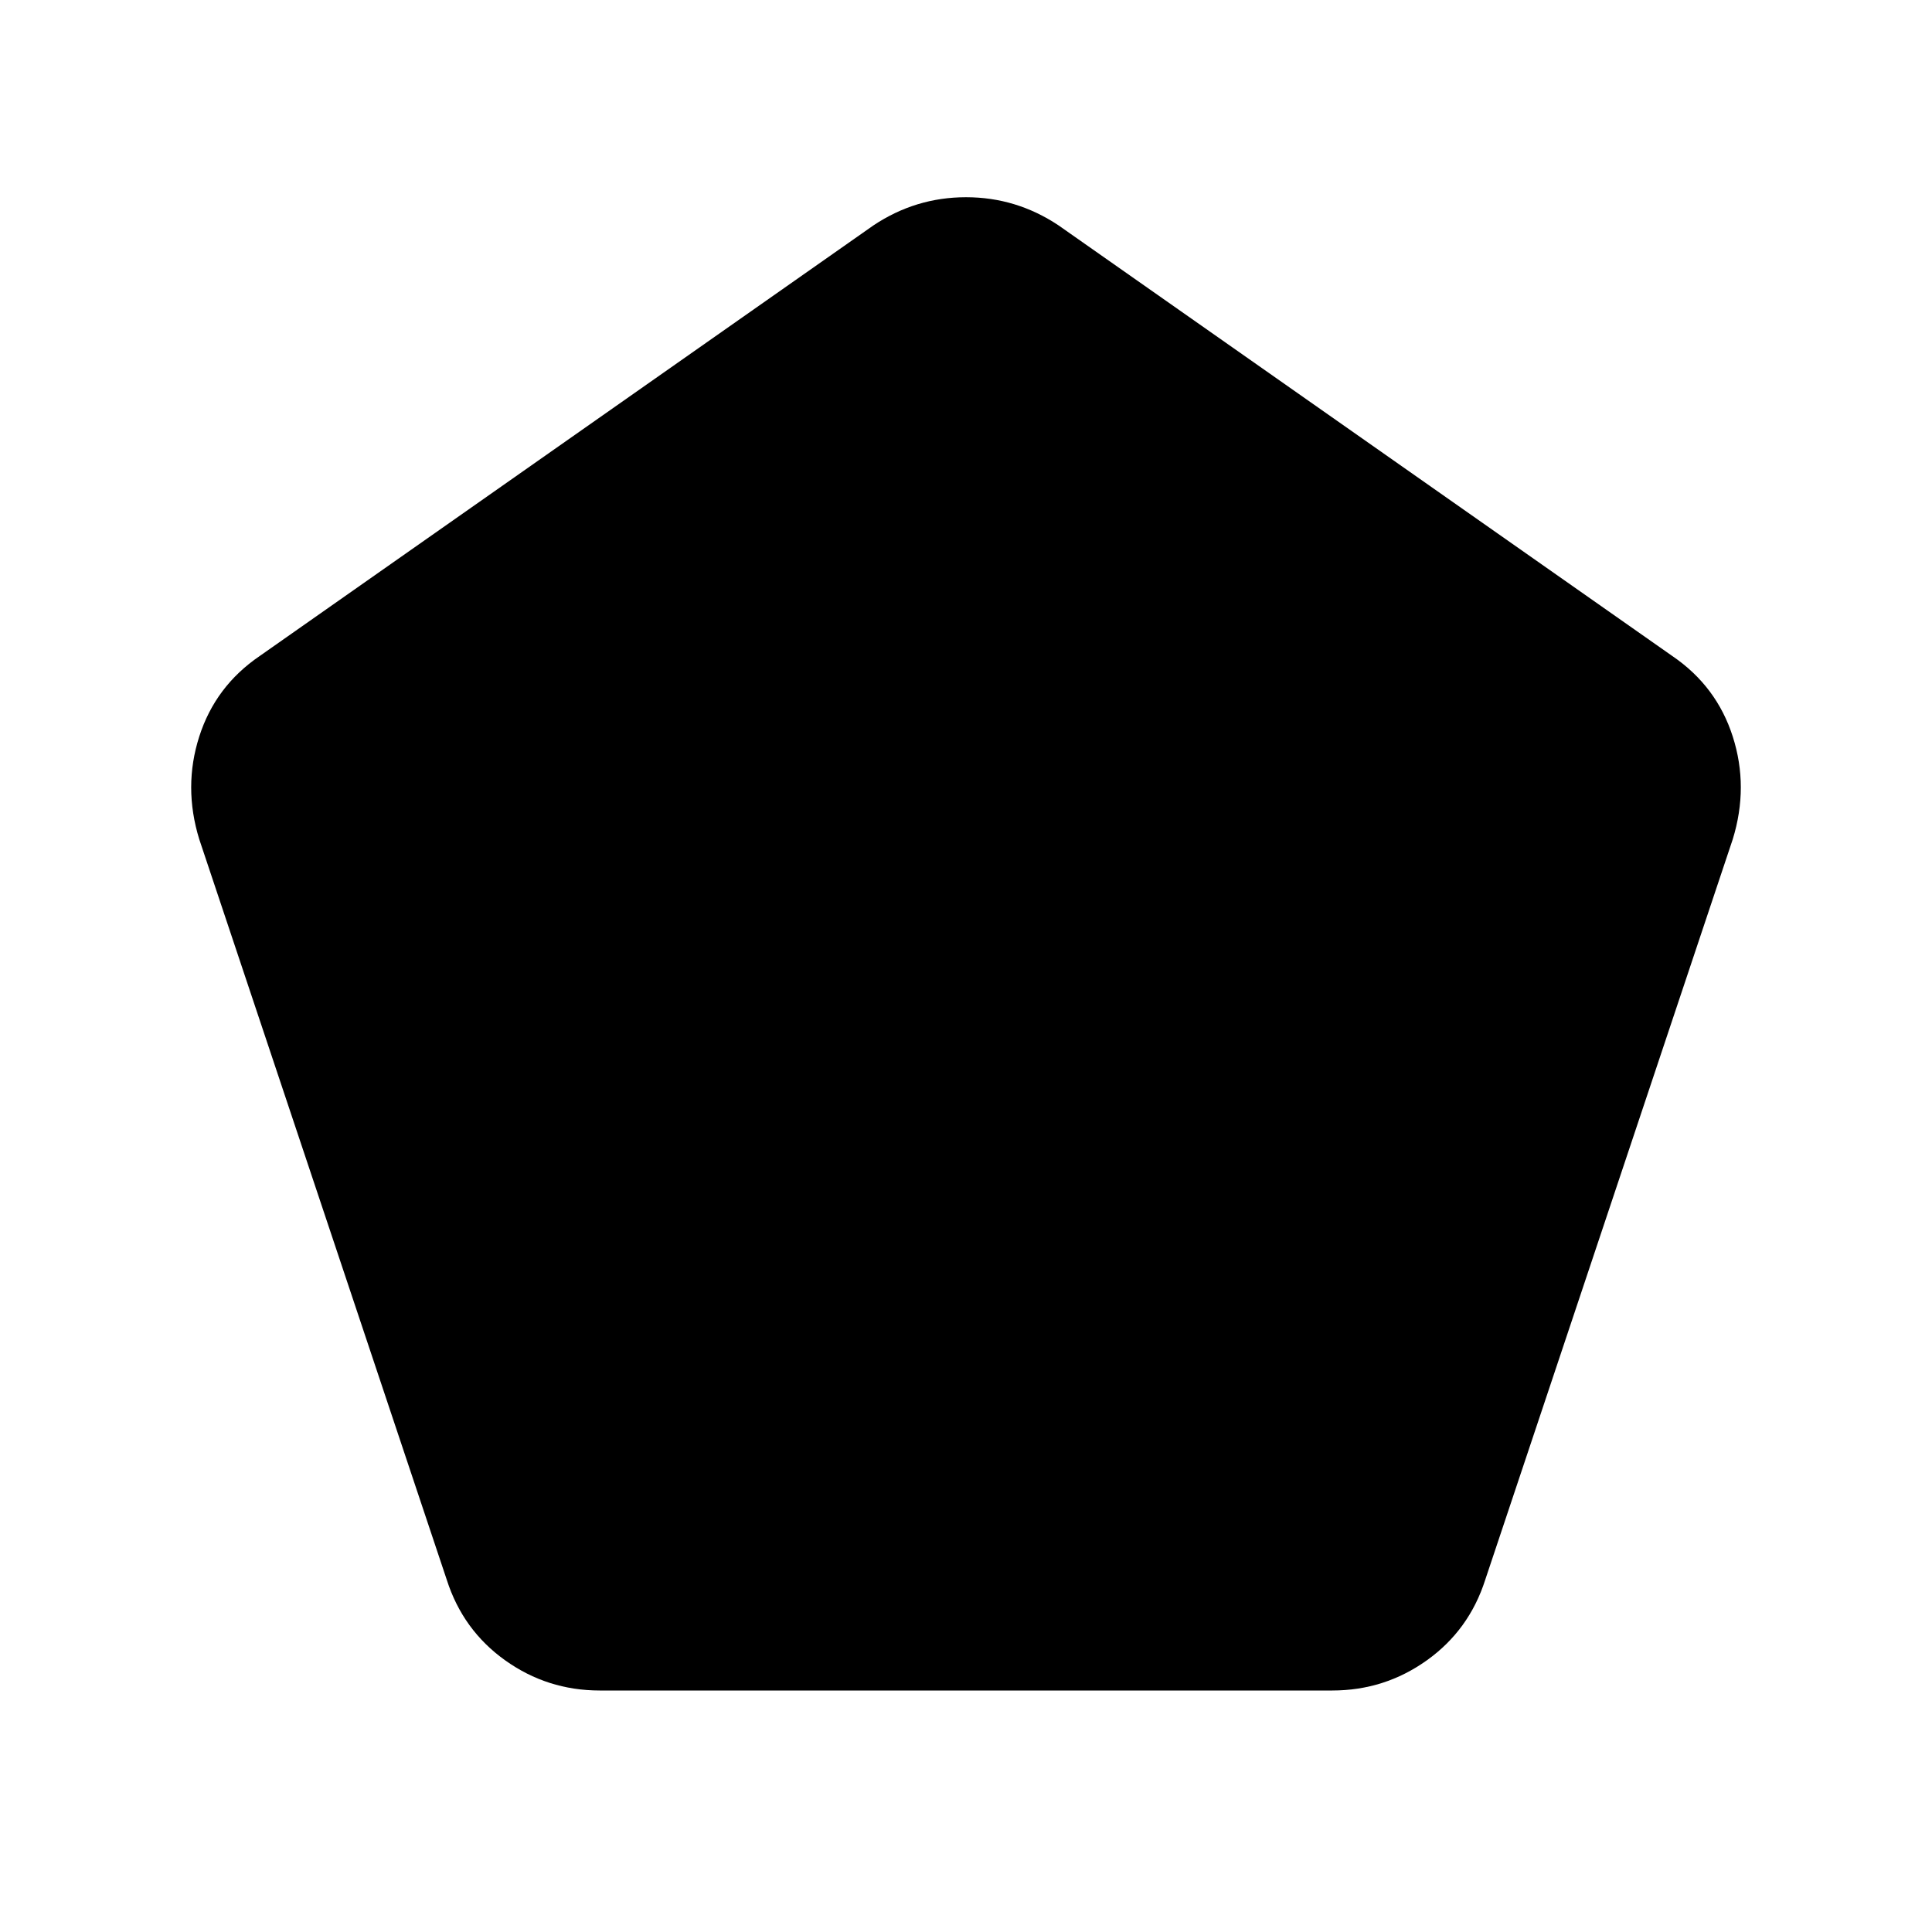
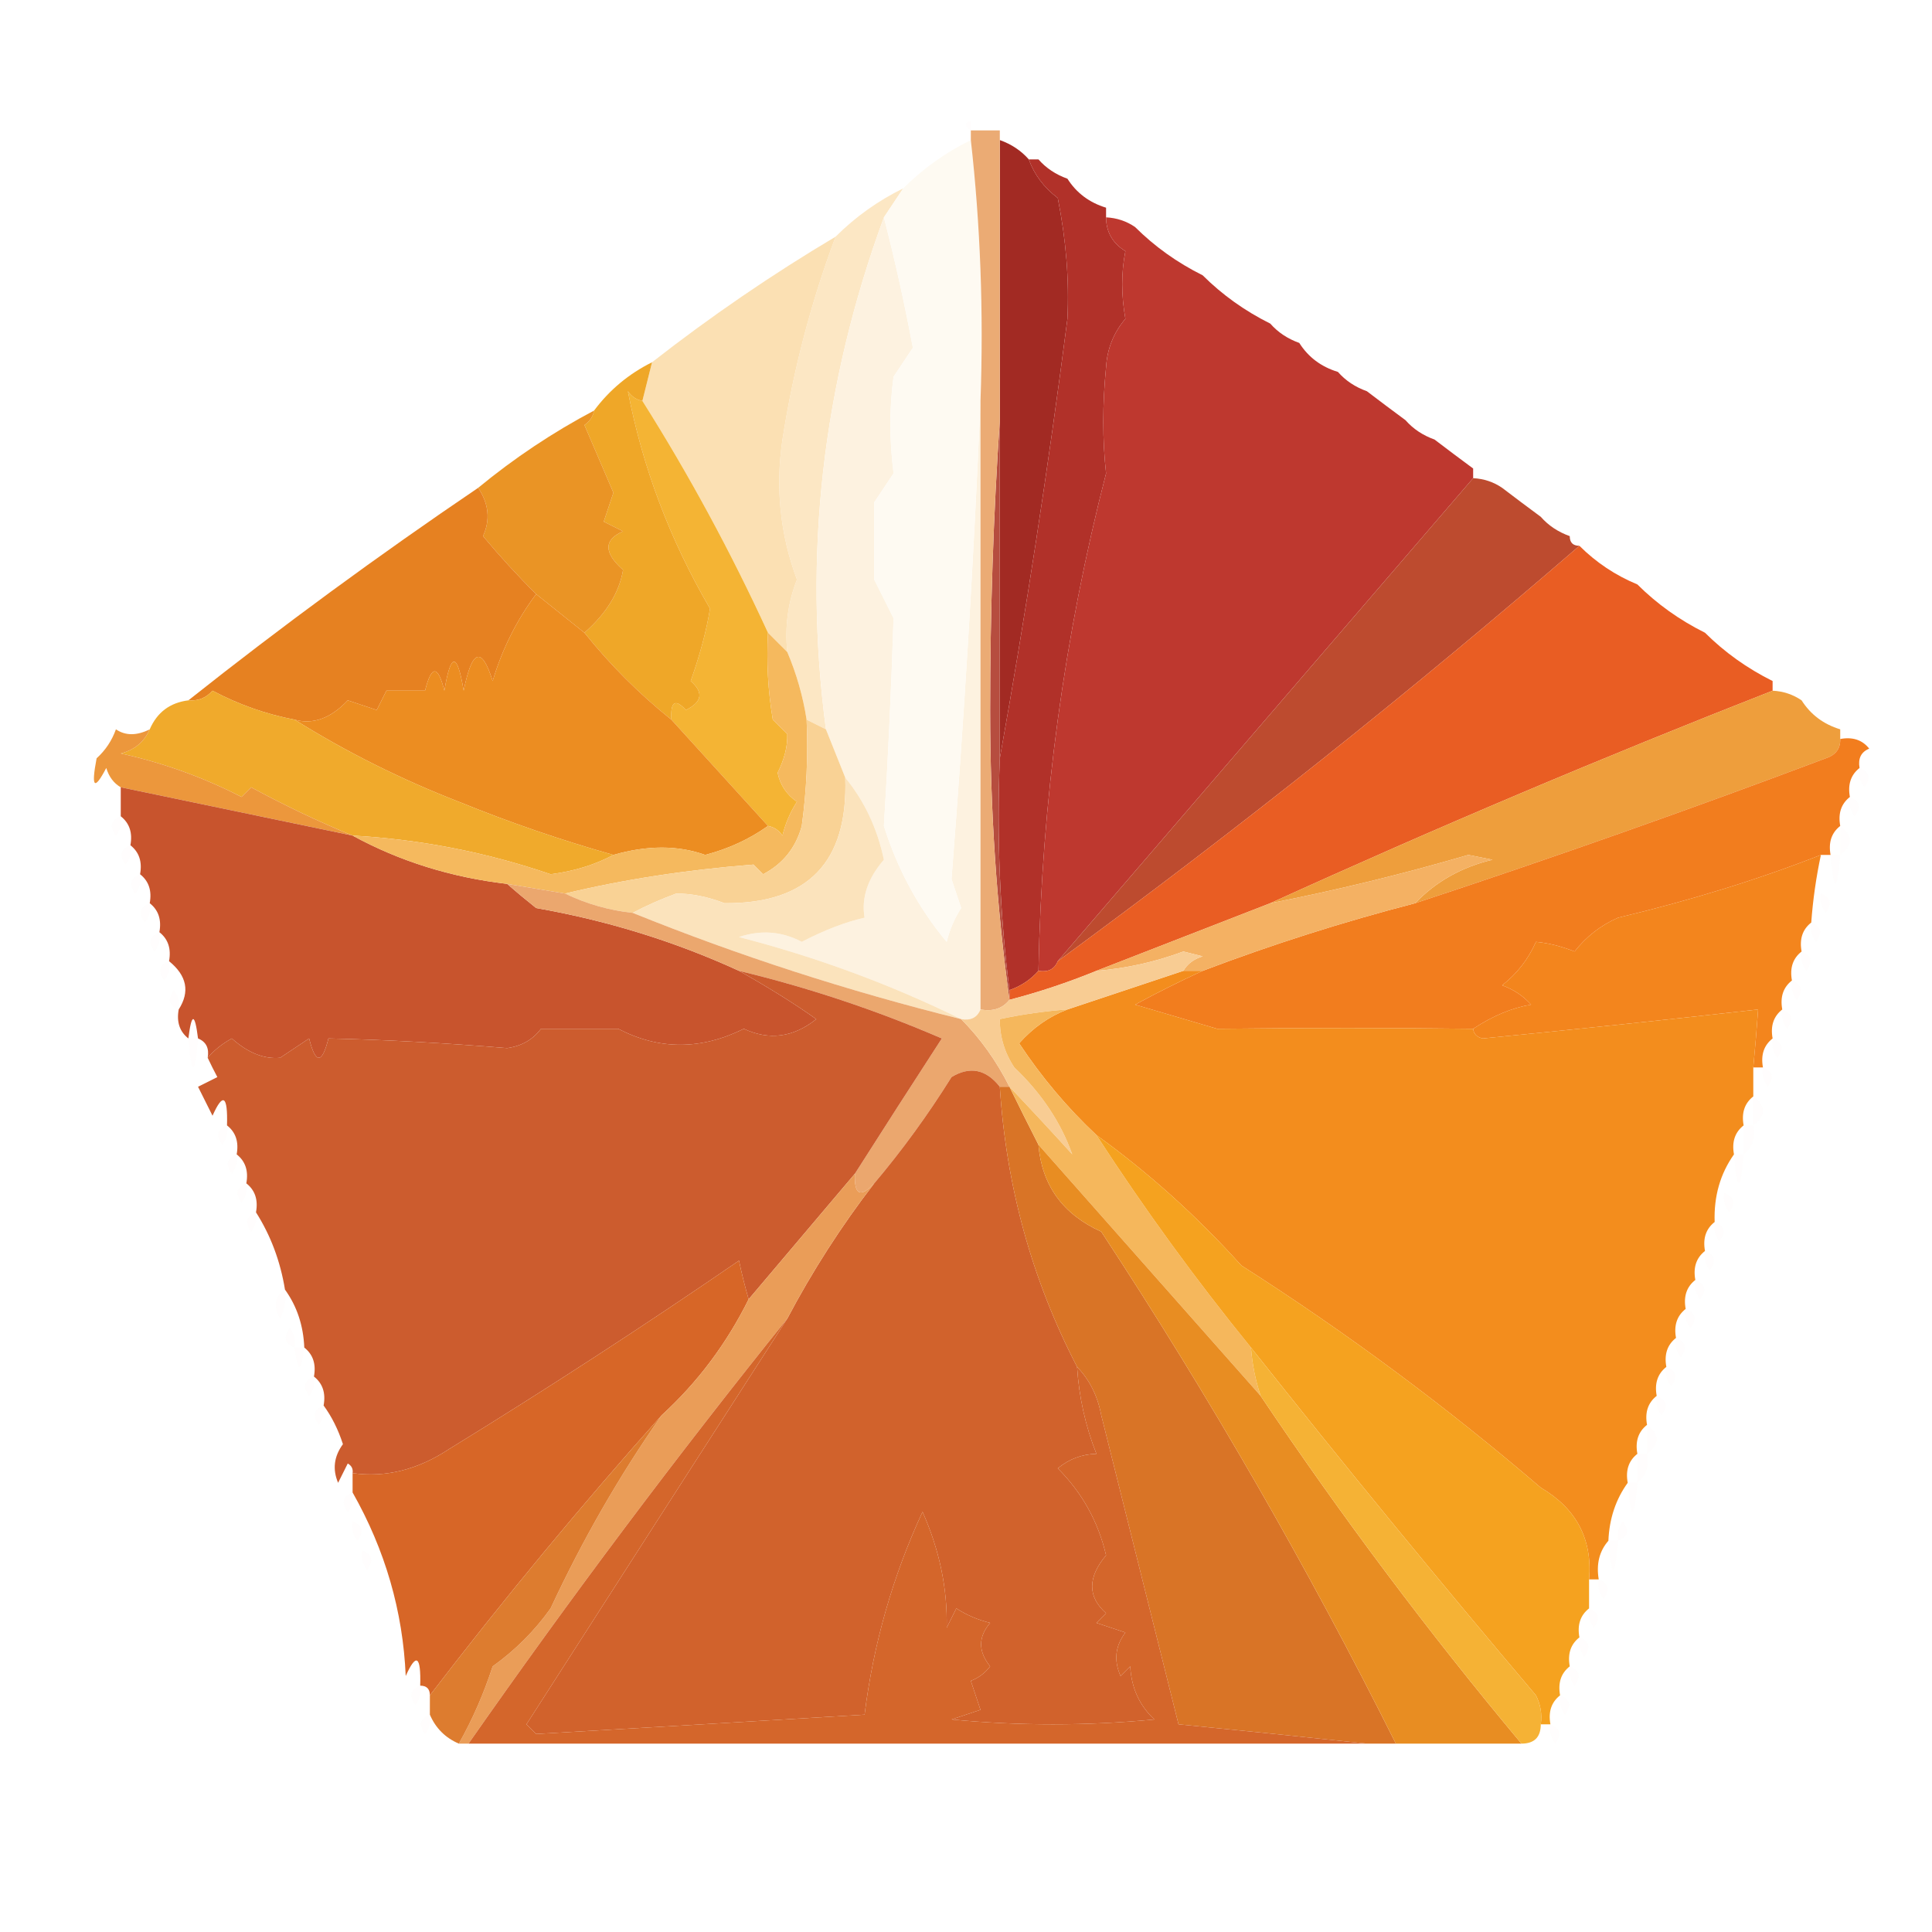
- <svg xmlns="http://www.w3.org/2000/svg" width="24" height="24" viewBox="0 0 24 24">
-   <path fill="currentColor" d="M7.45 21q-.65 0-1.175-.375t-.725-1l-3.075-9.2q-.2-.65 0-1.275t.75-1L10.85 2.8q.525-.35 1.15-.35t1.15.35l7.625 5.35q.55.375.75 1t0 1.275l-3.075 9.2q-.2.625-.725 1T16.55 21z" />
+ <svg xmlns="http://www.w3.org/2000/svg" version="1.1" width="200px" height="200px" style="shape-rendering:geometricPrecision; text-rendering:geometricPrecision; image-rendering:optimizeQuality; fill-rule:evenodd; clip-rule:evenodd">
+   <g>
+     <path style="opacity:0.012" fill="#db7c34" d="M 100.5,11.5 C 101.833,12.167 101.833,12.167 100.5,11.5 Z" />
+   </g>
+   <g>
+     <path style="opacity:0.012" fill="#db7c34" d="M 103.5,12.5 C 102.833,11.167 102.833,11.167 103.5,12.5 Z" />
+   </g>
+   <g>
+     <path style="opacity:0.012" fill="#db7c34" d="M 100.5,12.5 C 100.5,12.833 100.5,13.167 100.5,13.5C 99.83,13.019 99.83,12.685 100.5,12.5 Z" />
+   </g>
+   <g>
+     <path style="opacity:0.012" fill="#db7c34" d="M 103.5,12.5 C 104.833,13.167 104.833,13.167 103.5,12.5 Z" />
+   </g>
+   <g>
+     <path style="opacity:0.012" fill="#db7c34" d="M 105.5,13.5 C 106.833,14.167 106.833,14.167 105.5,13.5 Z" />
+   </g>
+   <g>
+     <path style="opacity:0.012" fill="#db7c34" d="M 107.5,15.5 C 108.833,16.167 108.833,16.167 107.5,15.5 Z" />
+   </g>
+   <g>
+     <path style="opacity:0.012" fill="#db7c34" d="M 110.5,17.5 C 111.833,18.167 111.833,18.167 110.5,17.5 Z" />
+   </g>
+   <g>
+     <path style="opacity:1" fill="#a22a23" d="M 103.5,14.5 C 104.71,14.932 105.71,15.599 106.5,16.5C 107.066,18.078 108.066,19.412 109.5,20.5C 110.36,24.829 110.694,28.995 110.5,33C 108.528,48.326 106.194,63.493 103.5,78.5C 103.5,66.833 103.5,55.167 103.5,43.5C 103.5,33.833 103.5,24.167 103.5,14.5 Z" />
+   </g>
+   <g>
+     <path style="opacity:0.012" fill="#db7c34" d="M 112.5,18.5 C 113.833,19.167 113.833,19.167 112.5,18.5 Z" />
+   </g>
+   <g>
+     <path style="opacity:0.012" fill="#db7c34" d="M 114.5,20.5 C 115.833,21.167 115.833,21.167 114.5,20.5 Z" />
+   </g>
+   <g>
+     <path style="opacity:0.012" fill="#db7c34" d="M 117.5,22.5 C 118.833,23.167 118.833,23.167 117.5,22.5 Z" />
+   </g>
+   <g>
+     <path style="opacity:1" fill="#b13129" d="M 106.5,16.5 C 106.833,16.5 107.167,16.5 107.5,16.5C 108.29,17.401 109.29,18.068 110.5,18.5C 111.436,19.974 112.77,20.974 114.5,21.5C 114.5,21.833 114.5,22.167 114.5,22.5C 114.511,24.017 115.177,25.184 116.5,26C 116.063,28.217 116.063,30.551 116.5,33C 115.282,34.438 114.615,36.105 114.5,38C 114.118,41.906 114.118,45.572 114.5,49C 110.17,65.827 107.836,82.994 107.5,100.5C 106.71,101.401 105.71,102.068 104.5,102.5C 103.508,94.684 103.174,86.684 103.5,78.5C 106.194,63.493 108.528,48.326 110.5,33C 110.694,28.995 110.36,24.829 109.5,20.5C 108.066,19.412 107.066,18.078 106.5,16.5 Z" />
+   </g>
+   <g>
+     <path style="opacity:1" fill="#fce7c4" d="M 93.5,19.5 C 92.833,20.5 92.167,21.5 91.5,22.5C 85.118,39.867 83.118,57.533 85.5,75.5C 84.833,75.167 84.167,74.833 83.5,74.5C 83.122,72.079 82.455,69.746 81.5,67.5C 81.232,64.881 81.565,62.381 82.5,60C 80.758,55.322 80.258,50.488 81,45.5C 82.124,38.297 83.957,31.297 86.5,24.5C 88.55,22.453 90.883,20.786 93.5,19.5 Z" />
+   </g>
+   <g>
+     <path style="opacity:0.012" fill="#db7c34" d="M 124.5,27.5 C 125.833,28.167 125.833,28.167 124.5,27.5 Z" />
+   </g>
+   <g>
+     <path style="opacity:1" fill="#fdf2e0" d="M 91.5,22.5 C 92.632,26.878 93.632,31.378 94.5,36C 93.833,37 93.167,38 92.5,39C 92.062,42.209 92.062,45.542 92.5,49C 91.833,50 91.167,51 90.5,52C 90.5,54.667 90.5,57.333 90.5,60C 91.167,61.333 91.833,62.667 92.5,64C 92.252,71.637 91.919,78.804 91.5,85.5C 92.907,89.987 95.074,93.987 98,97.5C 98.309,96.234 98.809,95.067 99.5,94C 99.167,93 98.833,92 98.5,91C 99.802,74.418 100.802,57.918 101.5,41.5C 101.5,62.5 101.5,83.5 101.5,104.5C 101.158,105.338 100.492,105.672 99.5,105.5C 92.231,101.92 84.564,99.087 76.5,97C 78.769,96.242 80.936,96.409 83,97.5C 85.37,96.274 87.536,95.44 89.5,95C 89.152,92.945 89.819,90.945 91.5,89C 90.82,85.758 89.486,82.925 87.5,80.5C 86.833,78.833 86.167,77.167 85.5,75.5C 83.118,57.533 85.118,39.867 91.5,22.5 Z" />
+   </g>
+   <g>
+     <path style="opacity:1" fill="#be382f" d="M 114.5,22.5 C 115.609,22.557 116.609,22.89 117.5,23.5C 119.531,25.522 121.865,27.189 124.5,28.5C 126.531,30.522 128.865,32.189 131.5,33.5C 132.29,34.401 133.29,35.068 134.5,35.5C 135.436,36.974 136.77,37.974 138.5,38.5C 139.29,39.401 140.29,40.068 141.5,40.5C 142.795,41.488 144.128,42.488 145.5,43.5C 146.29,44.401 147.29,45.068 148.5,45.5C 149.795,46.488 151.128,47.488 152.5,48.5C 152.5,48.833 152.5,49.167 152.5,49.5C 138.167,66.167 123.833,82.833 109.5,99.5C 109.158,100.338 108.492,100.672 107.5,100.5C 107.836,82.994 110.17,65.827 114.5,49C 114.118,45.572 114.118,41.906 114.5,38C 114.615,36.105 115.282,34.438 116.5,33C 116.063,30.551 116.063,28.217 116.5,26C 115.177,25.184 114.511,24.017 114.5,22.5 Z" />
+   </g>
+   <g>
+     <path style="opacity:1" fill="#fbe0b3" d="M 86.5,24.5 C 83.957,31.297 82.124,38.297 81,45.5C 80.258,50.488 80.758,55.322 82.5,60C 81.565,62.381 81.232,64.881 81.5,67.5C 80.833,66.833 80.167,66.167 79.5,65.5C 75.657,57.141 71.324,49.141 66.5,41.5C 66.833,40.167 67.167,38.833 67.5,37.5C 73.577,32.75 79.91,28.417 86.5,24.5 Z" />
+   </g>
+   <g>
+     <path style="opacity:0.012" fill="#db7c34" d="M 131.5,32.5 C 132.833,33.167 132.833,33.167 131.5,32.5 Z" />
+   </g>
+   <g>
+     <path style="opacity:0.012" fill="#db7c34" d="M 134.5,34.5 C 135.833,35.167 135.833,35.167 134.5,34.5 Z" />
+   </g>
+   <g>
+     <path style="opacity:0.012" fill="#db7c34" d="M 136.5,35.5 C 137.833,36.167 137.833,36.167 136.5,35.5 Z" />
+   </g>
+   <g>
+     <path style="opacity:1" fill="#fefaf2" d="M 100.5,14.5 C 101.493,23.318 101.827,32.318 101.5,41.5C 100.802,57.918 99.802,74.418 98.5,91C 98.833,92 99.167,93 99.5,94C 98.809,95.067 98.309,96.234 98,97.5C 95.074,93.987 92.907,89.987 91.5,85.5C 91.919,78.804 92.252,71.637 92.5,64C 91.833,62.667 91.167,61.333 90.5,60C 90.5,57.333 90.5,54.667 90.5,52C 91.167,51 91.833,50 92.5,49C 92.062,45.542 92.062,42.209 92.5,39C 93.167,38 93.833,37 94.5,36C 93.632,31.378 92.632,26.878 91.5,22.5C 92.167,21.5 92.833,20.5 93.5,19.5C 95.55,17.453 97.883,15.786 100.5,14.5 Z" />
+   </g>
+   <g>
+     <path style="opacity:0.012" fill="#db7c34" d="M 138.5,37.5 C 139.833,38.167 139.833,38.167 138.5,37.5 Z" />
+   </g>
+   <g>
+     <path style="opacity:0.012" fill="#db7c34" d="M 141.5,39.5 C 142.833,40.167 142.833,40.167 141.5,39.5 Z" />
+   </g>
+   <g>
+     <path style="opacity:1" fill="#f4b434" d="M 66.5,41.5 C 71.324,49.141 75.657,57.141 79.5,65.5C 79.335,68.518 79.502,71.518 80,74.5C 80.5,75 81,75.5 81.5,76C 81.538,77.245 81.205,78.578 80.5,80C 80.759,81.261 81.426,82.261 82.5,83C 81.809,84.067 81.309,85.234 81,86.5C 80.617,85.944 80.117,85.611 79.5,85.5C 76.195,81.859 72.862,78.192 69.5,74.5C 69.393,72.621 69.893,72.288 71,73.5C 72.688,72.675 72.855,71.675 71.5,70.5C 72.475,67.748 73.142,65.248 73.5,63C 69.356,55.9 66.523,48.4 65,40.5C 65.383,41.056 65.883,41.389 66.5,41.5 Z" />
+   </g>
+   <g>
+     <path style="opacity:0.012" fill="#db7c34" d="M 145.5,42.5 C 146.833,43.167 146.833,43.167 145.5,42.5 Z" />
+   </g>
+   <g>
+     <path style="opacity:1" fill="#efa728" d="M 67.5,37.5 C 67.167,38.833 66.833,40.167 66.5,41.5C 65.883,41.389 65.383,41.056 65,40.5C 66.523,48.4 69.356,55.9 73.5,63C 73.142,65.248 72.475,67.748 71.5,70.5C 72.855,71.675 72.688,72.675 71,73.5C 69.893,72.288 69.393,72.621 69.5,74.5C 66.167,71.833 63.167,68.833 60.5,65.5C 62.767,63.51 64.1,61.343 64.5,59C 62.487,57.209 62.487,55.875 64.5,55C 63.833,54.667 63.167,54.333 62.5,54C 62.833,53 63.167,52 63.5,51C 62.5,48.667 61.5,46.333 60.5,44C 61.056,43.617 61.389,43.117 61.5,42.5C 63.09,40.367 65.091,38.701 67.5,37.5 Z" />
+   </g>
+   <g>
+     <path style="opacity:0.012" fill="#db7c34" d="M 148.5,44.5 C 149.833,45.167 149.833,45.167 148.5,44.5 Z" />
+   </g>
+   <g>
+     <path style="opacity:1" fill="#ea9425" d="M 61.5,42.5 C 61.389,43.117 61.056,43.617 60.5,44C 61.5,46.333 62.5,48.667 63.5,51C 63.167,52 62.833,53 62.5,54C 63.167,54.333 63.833,54.667 64.5,55C 62.487,55.875 62.487,57.209 64.5,59C 64.1,61.343 62.767,63.51 60.5,65.5C 58.833,64.167 57.167,62.833 55.5,61.5C 53.602,59.617 51.769,57.617 50,55.5C 50.771,53.82 50.605,52.153 49.5,50.5C 53.246,47.415 57.246,44.748 61.5,42.5 Z" />
+   </g>
+   <g>
+     <path style="opacity:0.012" fill="#db7c34" d="M 152.5,47.5 C 153.833,48.167 153.833,48.167 152.5,47.5 Z" />
+   </g>
+   <g>
+     <path style="opacity:0.012" fill="#db7c34" d="M 155.5,49.5 C 156.833,50.167 156.833,50.167 155.5,49.5 Z" />
+   </g>
+   <g>
+     <path style="opacity:1" fill="#bd4b2f" d="M 152.5,49.5 C 153.609,49.557 154.609,49.89 155.5,50.5C 156.795,51.488 158.128,52.488 159.5,53.5C 160.29,54.401 161.29,55.068 162.5,55.5C 162.5,56.167 162.833,56.5 163.5,56.5C 146.125,71.533 128.125,85.866 109.5,99.5C 123.833,82.833 138.167,66.167 152.5,49.5 Z" />
+   </g>
+   <g>
+     <path style="opacity:0.012" fill="#db7c34" d="M 159.5,52.5 C 160.833,53.167 160.833,53.167 159.5,52.5 Z" />
+   </g>
+   <g>
+     <path style="opacity:1" fill="#e68121" d="M 49.5,50.5 C 50.605,52.153 50.771,53.82 50,55.5C 51.769,57.617 53.602,59.617 55.5,61.5C 53.486,64.194 51.986,67.194 51,70.5C 49.866,66.86 48.866,67.194 48,71.5C 47.333,67.5 46.667,67.5 46,71.5C 45.333,68.833 44.667,68.833 44,71.5C 42.667,71.5 41.333,71.5 40,71.5C 39.667,72.167 39.333,72.833 39,73.5C 38,73.167 37,72.833 36,72.5C 34.239,74.363 32.405,75.03 30.5,74.5C 27.523,73.929 24.69,72.929 22,71.5C 21.329,72.252 20.496,72.586 19.5,72.5C 29.196,64.812 39.196,57.479 49.5,50.5 Z" />
+   </g>
+   <g>
+     <path style="opacity:0.012" fill="#db7c34" d="M 162.5,54.5 C 163.833,55.167 163.833,55.167 162.5,54.5 Z" />
+   </g>
+   <g>
+     <path style="opacity:1" fill="#e95d23" d="M 163.5,56.5 C 165.228,58.225 167.228,59.559 169.5,60.5C 171.531,62.522 173.865,64.189 176.5,65.5C 178.531,67.522 180.865,69.189 183.5,70.5C 183.5,70.833 183.5,71.167 183.5,71.5C 165.967,78.368 148.634,85.701 131.5,93.5C 125.424,95.855 119.424,98.188 113.5,100.5C 110.574,101.698 107.574,102.698 104.5,103.5C 104.5,103.167 104.5,102.833 104.5,102.5C 105.71,102.068 106.71,101.401 107.5,100.5C 108.492,100.672 109.158,100.338 109.5,99.5C 128.125,85.866 146.125,71.533 163.5,56.5 Z" />
+   </g>
+   <g>
+     <path style="opacity:0.012" fill="#db7c34" d="M 169.5,59.5 C 170.833,60.167 170.833,60.167 169.5,59.5 Z" />
+   </g>
+   <g>
+     <path style="opacity:1" fill="#b64d3f" d="M 103.5,43.5 C 103.5,55.167 103.5,66.833 103.5,78.5C 103.174,86.684 103.508,94.684 104.5,102.5C 104.5,102.833 104.5,103.167 104.5,103.5C 103.168,93.856 102.501,83.856 102.5,73.5C 102.5,63.328 102.834,53.328 103.5,43.5 Z" />
+   </g>
+   <g>
+     <path style="opacity:1" fill="#ebab74" d="M 100.5,14.5 C 100.5,14.167 100.5,13.833 100.5,13.5C 101.5,13.5 102.5,13.5 103.5,13.5C 103.5,13.833 103.5,14.167 103.5,14.5C 103.5,24.167 103.5,33.833 103.5,43.5C 102.834,53.328 102.5,63.328 102.5,73.5C 102.501,83.856 103.168,93.856 104.5,103.5C 103.791,104.404 102.791,104.737 101.5,104.5C 101.5,83.5 101.5,62.5 101.5,41.5C 101.827,32.318 101.493,23.318 100.5,14.5 Z" />
+   </g>
+   <g>
+     <path style="opacity:0.012" fill="#db7c34" d="M 176.5,64.5 C 177.833,65.167 177.833,65.167 176.5,64.5 Z" />
+   </g>
+   <g>
+     <path style="opacity:1" fill="#ec8d21" d="M 55.5,61.5 C 57.167,62.833 58.833,64.167 60.5,65.5C 63.167,68.833 66.167,71.833 69.5,74.5C 72.862,78.192 76.195,81.859 79.5,85.5C 77.582,86.868 75.415,87.868 73,88.5C 70.179,87.49 67.012,87.49 63.5,88.5C 58.09,86.974 52.756,85.141 47.5,83C 41.494,80.663 35.827,77.83 30.5,74.5C 32.405,75.03 34.239,74.363 36,72.5C 37,72.833 38,73.167 39,73.5C 39.333,72.833 39.667,72.167 40,71.5C 41.333,71.5 42.667,71.5 44,71.5C 44.667,68.833 45.333,68.833 46,71.5C 46.667,67.5 47.333,67.5 48,71.5C 48.866,67.194 49.866,66.86 51,70.5C 51.986,67.194 53.486,64.194 55.5,61.5 Z" />
+   </g>
+   <g>
+     <path style="opacity:0.012" fill="#db7c34" d="M 183.5,69.5 C 184.833,70.167 184.833,70.167 183.5,69.5 Z" />
+   </g>
+   <g>
+     <path style="opacity:0.012" fill="#db7c34" d="M 186.5,71.5 C 187.833,72.167 187.833,72.167 186.5,71.5 Z" />
+   </g>
+   <g>
+     <path style="opacity:1" fill="#ee9e3c" d="M 183.5,71.5 C 184.609,71.557 185.609,71.89 186.5,72.5C 187.436,73.974 188.77,74.974 190.5,75.5C 190.5,75.833 190.5,76.167 190.5,76.5C 190.53,77.497 190.03,78.164 189,78.5C 174.923,83.803 160.757,88.803 146.5,93.5C 148.649,91.254 151.316,89.754 154.5,89C 153.667,88.833 152.833,88.667 152,88.5C 145.218,90.485 138.385,92.152 131.5,93.5C 148.634,85.701 165.967,78.368 183.5,71.5 Z" />
+   </g>
+   <g>
+     <path style="opacity:0.012" fill="#db7c34" d="M 188.5,72.5 C 189.833,73.167 189.833,73.167 188.5,72.5 Z" />
+   </g>
+   <g>
+     <path style="opacity:0.012" fill="#db7c34" d="M 190.5,74.5 C 191.833,75.167 191.833,75.167 190.5,74.5 Z" />
+   </g>
+   <g>
+     <path style="opacity:0.012" fill="#db7c34" d="M 193.5,77.5 C 194.833,78.167 194.833,78.167 193.5,77.5 Z" />
+   </g>
+   <g>
+     <path style="opacity:1" fill="#f0aa2c" d="M 30.5,74.5 C 35.827,77.83 41.494,80.663 47.5,83C 52.756,85.141 58.09,86.974 63.5,88.5C 61.566,89.532 59.4,90.198 57,90.5C 50.344,88.225 43.511,86.892 36.5,86.5C 32.999,85.063 29.499,83.397 26,81.5C 25.667,81.833 25.333,82.167 25,82.5C 21.049,80.468 16.882,78.968 12.5,78C 13.942,77.623 14.942,76.79 15.5,75.5C 16.262,73.738 17.596,72.738 19.5,72.5C 20.496,72.586 21.329,72.252 22,71.5C 24.69,72.929 27.523,73.929 30.5,74.5 Z" />
+   </g>
+   <g>
+     <path style="opacity:1" fill="#f27d1e" d="M 190.5,76.5 C 191.791,76.263 192.791,76.596 193.5,77.5C 192.662,77.842 192.328,78.508 192.5,79.5C 191.596,80.209 191.263,81.209 191.5,82.5C 190.596,83.209 190.263,84.209 190.5,85.5C 189.596,86.209 189.263,87.209 189.5,88.5C 189.167,88.5 188.833,88.5 188.5,88.5C 182.041,91.033 175.041,93.2 167.5,95C 165.714,95.784 164.214,96.951 163,98.5C 161.602,97.949 160.268,97.616 159,97.5C 158.215,99.286 157.049,100.786 155.5,102C 156.672,102.419 157.672,103.085 158.5,104C 156.551,104.318 154.551,105.151 152.5,106.5C 144.001,106.396 135.167,106.396 126,106.5C 123.198,105.67 120.365,104.837 117.5,104C 119.858,102.724 122.192,101.558 124.5,100.5C 131.695,97.768 139.029,95.435 146.5,93.5C 160.757,88.803 174.923,83.803 189,78.5C 190.03,78.164 190.53,77.497 190.5,76.5 Z" />
+   </g>
+   <g>
+     <path style="opacity:0.012" fill="#db7c34" d="M 192.5,79.5 C 193.525,79.897 193.692,80.563 193,81.5C 192.536,80.906 192.369,80.239 192.5,79.5 Z" />
+   </g>
+   <g>
+     <path style="opacity:1" fill="#ec973c" d="M 15.5,75.5 C 14.942,76.79 13.942,77.623 12.5,78C 16.882,78.968 21.049,80.468 25,82.5C 25.333,82.167 25.667,81.833 26,81.5C 29.499,83.397 32.999,85.063 36.5,86.5C 28.508,84.837 20.508,83.171 12.5,81.5C 11.778,81.082 11.278,80.416 11,79.5C 9.753,81.881 9.42,81.547 10,78.5C 10.915,77.672 11.581,76.672 12,75.5C 12.986,76.171 14.153,76.171 15.5,75.5 Z" />
+   </g>
+   <g>
+     <path style="opacity:0.012" fill="#db7c34" d="M 191.5,82.5 C 192.525,82.897 192.692,83.563 192,84.5C 191.536,83.906 191.369,83.239 191.5,82.5 Z" />
+   </g>
+   <g>
+     <path style="opacity:0.012" fill="#db7c34" d="M 12.5,84.5 C 12.631,85.239 12.464,85.906 12,86.5C 11.308,85.563 11.475,84.897 12.5,84.5 Z" />
+   </g>
+   <g>
+     <path style="opacity:0.012" fill="#db7c34" d="M 190.5,85.5 C 191.833,86.5 191.833,87.5 190.5,88.5C 190.5,87.5 190.5,86.5 190.5,85.5 Z" />
+   </g>
+   <g>
+     <path style="opacity:0.012" fill="#db7c34" d="M 13.5,87.5 C 13.631,88.239 13.464,88.906 13,89.5C 12.308,88.563 12.475,87.897 13.5,87.5 Z" />
+   </g>
+   <g>
+     <path style="opacity:1" fill="#c8542d" d="M 12.5,81.5 C 20.508,83.171 28.508,84.837 36.5,86.5C 41.366,89.156 46.699,90.823 52.5,91.5C 53.429,92.315 54.429,93.148 55.5,94C 62.875,95.294 69.875,97.46 76.5,100.5C 79.584,102.236 82.251,103.902 84.5,105.5C 82.129,107.392 79.629,107.725 77,106.5C 72.559,108.703 68.226,108.703 64,106.5C 61.333,106.5 58.667,106.5 56,106.5C 55.161,107.624 53.995,108.291 52.5,108.5C 45.952,107.961 39.785,107.627 34,107.5C 33.333,110.167 32.667,110.167 32,107.5C 31,108.167 30,108.833 29,109.5C 27.33,109.656 25.663,108.99 24,107.5C 22.989,108.056 22.156,108.722 21.5,109.5C 21.672,108.508 21.338,107.842 20.5,107.5C 20.167,104.833 19.833,104.833 19.5,107.5C 18.596,106.791 18.263,105.791 18.5,104.5C 19.678,102.662 19.345,100.995 17.5,99.5C 17.737,98.209 17.404,97.209 16.5,96.5C 16.737,95.209 16.404,94.209 15.5,93.5C 15.737,92.209 15.404,91.209 14.5,90.5C 14.737,89.209 14.404,88.209 13.5,87.5C 13.737,86.209 13.404,85.209 12.5,84.5C 12.5,83.5 12.5,82.5 12.5,81.5 Z" />
+   </g>
+   <g>
+     <path style="opacity:1" fill="#f5b95e" d="M 79.5,65.5 C 80.167,66.167 80.833,66.833 81.5,67.5C 82.455,69.746 83.122,72.079 83.5,74.5C 83.665,78.182 83.499,81.848 83,85.5C 82.389,87.75 81.056,89.417 79,90.5C 78.667,90.167 78.333,89.833 78,89.5C 71.037,90.049 64.537,91.049 58.5,92.5C 56.5,92.167 54.5,91.833 52.5,91.5C 46.699,90.823 41.366,89.156 36.5,86.5C 43.511,86.892 50.344,88.225 57,90.5C 59.4,90.198 61.566,89.532 63.5,88.5C 67.012,87.49 70.179,87.49 73,88.5C 75.415,87.868 77.582,86.868 79.5,85.5C 80.117,85.611 80.617,85.944 81,86.5C 81.309,85.234 81.809,84.067 82.5,83C 81.426,82.261 80.759,81.261 80.5,80C 81.205,78.578 81.538,77.245 81.5,76C 81,75.5 80.5,75 80,74.5C 79.502,71.518 79.335,68.518 79.5,65.5 Z" />
+   </g>
+   <g>
+     <path style="opacity:1" fill="#f9d295" d="M 83.5,74.5 C 84.167,74.833 84.833,75.167 85.5,75.5C 86.167,77.167 86.833,78.833 87.5,80.5C 87.815,89.231 83.648,93.564 75,93.5C 73.249,92.826 71.583,92.493 70,92.5C 68.377,93.099 66.877,93.766 65.5,94.5C 63.035,94.233 60.701,93.566 58.5,92.5C 64.537,91.049 71.037,90.049 78,89.5C 78.333,89.833 78.667,90.167 79,90.5C 81.056,89.417 82.389,87.75 83,85.5C 83.499,81.848 83.665,78.182 83.5,74.5 Z" />
+   </g>
+   <g>
+     <path style="opacity:0.012" fill="#db7c34" d="M 189.5,88.5 C 189.833,88.5 190.167,88.5 190.5,88.5C 190.167,92.5 189.833,92.5 189.5,88.5 Z" />
+   </g>
+   <g>
+     <path style="opacity:0.012" fill="#db7c34" d="M 14.5,90.5 C 14.631,91.239 14.464,91.906 14,92.5C 13.308,91.563 13.475,90.897 14.5,90.5 Z" />
+   </g>
+   <g>
+     <path style="opacity:1" fill="#fbe3bc" d="M 87.5,80.5 C 89.486,82.925 90.82,85.758 91.5,89C 89.819,90.945 89.152,92.945 89.5,95C 87.536,95.44 85.37,96.274 83,97.5C 80.936,96.409 78.769,96.242 76.5,97C 84.564,99.087 92.231,101.92 99.5,105.5C 87.803,102.6 76.47,98.933 65.5,94.5C 66.877,93.766 68.377,93.099 70,92.5C 71.583,92.493 73.249,92.826 75,93.5C 83.648,93.564 87.815,89.231 87.5,80.5 Z" />
+   </g>
+   <g>
+     <path style="opacity:1" fill="#f3851d" d="M 188.5,88.5 C 188.007,90.806 187.674,93.139 187.5,95.5C 186.596,96.209 186.263,97.209 186.5,98.5C 185.596,99.209 185.263,100.209 185.5,101.5C 184.596,102.209 184.263,103.209 184.5,104.5C 183.596,105.209 183.263,106.209 183.5,107.5C 182.596,108.209 182.263,109.209 182.5,110.5C 182.167,110.5 181.833,110.5 181.5,110.5C 181.698,108.425 181.865,106.425 182,104.5C 172.536,105.57 163.036,106.57 153.5,107.5C 152.893,107.376 152.56,107.043 152.5,106.5C 154.551,105.151 156.551,104.318 158.5,104C 157.672,103.085 156.672,102.419 155.5,102C 157.049,100.786 158.215,99.286 159,97.5C 160.268,97.616 161.602,97.949 163,98.5C 164.214,96.951 165.714,95.784 167.5,95C 175.041,93.2 182.041,91.033 188.5,88.5 Z" />
+   </g>
+   <g>
+     <path style="opacity:1" fill="#f4b163" d="M 146.5,93.5 C 139.029,95.435 131.695,97.768 124.5,100.5C 123.833,100.5 123.167,100.5 122.5,100.5C 122.918,99.778 123.584,99.278 124.5,99C 123.833,98.833 123.167,98.667 122.5,98.5C 119.58,99.586 116.58,100.252 113.5,100.5C 119.424,98.188 125.424,95.855 131.5,93.5C 138.385,92.152 145.218,90.485 152,88.5C 152.833,88.667 153.667,88.833 154.5,89C 151.316,89.754 148.649,91.254 146.5,93.5 Z" />
+   </g>
+   <g>
+     <path style="opacity:0.012" fill="#db7c34" d="M 188.5,92.5 C 189.525,92.897 189.692,93.563 189,94.5C 188.536,93.906 188.369,93.239 188.5,92.5 Z" />
+   </g>
+   <g>
+     <path style="opacity:0.012" fill="#db7c34" d="M 15.5,93.5 C 15.631,94.239 15.464,94.906 15,95.5C 14.308,94.563 14.475,93.897 15.5,93.5 Z" />
+   </g>
+   <g>
+     <path style="opacity:0.012" fill="#db7c34" d="M 187.5,95.5 C 188.525,95.897 188.692,96.563 188,97.5C 187.536,96.906 187.369,96.239 187.5,95.5 Z" />
+   </g>
+   <g>
+     <path style="opacity:0.012" fill="#db7c34" d="M 16.5,96.5 C 16.631,97.239 16.464,97.906 16,98.5C 15.308,97.563 15.475,96.897 16.5,96.5 Z" />
+   </g>
+   <g>
+     <path style="opacity:1" fill="#eba76e" d="M 52.5,91.5 C 54.5,91.833 56.5,92.167 58.5,92.5C 60.701,93.566 63.035,94.233 65.5,94.5C 76.47,98.933 87.803,102.6 99.5,105.5C 101.497,107.513 103.164,109.846 104.5,112.5C 104.167,112.5 103.833,112.5 103.5,112.5C 102.064,110.681 100.397,110.348 98.5,111.5C 96.057,115.411 93.39,119.078 90.5,122.5C 89.076,124.031 88.409,123.698 88.5,121.5C 91.447,116.869 94.447,112.202 97.5,107.5C 90.696,104.565 83.696,102.232 76.5,100.5C 69.875,97.46 62.875,95.294 55.5,94C 54.429,93.148 53.429,92.315 52.5,91.5 Z" />
+   </g>
+   <g>
+     <path style="opacity:0.012" fill="#db7c34" d="M 186.5,98.5 C 187.525,98.897 187.692,99.563 187,100.5C 186.536,99.906 186.369,99.239 186.5,98.5 Z" />
+   </g>
+   <g>
+     <path style="opacity:0.012" fill="#db7c34" d="M 17.5,99.5 C 17.631,100.239 17.464,100.906 17,101.5C 16.308,100.563 16.475,99.897 17.5,99.5 Z" />
+   </g>
+   <g>
+     <path style="opacity:0.012" fill="#db7c34" d="M 185.5,101.5 C 186.525,101.897 186.692,102.563 186,103.5C 185.536,102.906 185.369,102.239 185.5,101.5 Z" />
+   </g>
+   <g>
+     <path style="opacity:0.012" fill="#db7c34" d="M 18.5,104.5 C 17.475,104.103 17.308,103.437 18,102.5C 18.464,103.094 18.631,103.761 18.5,104.5 Z" />
+   </g>
+   <g>
+     <path style="opacity:1" fill="#cc5c2e" d="M 76.5,100.5 C 83.696,102.232 90.696,104.565 97.5,107.5C 94.447,112.202 91.447,116.869 88.5,121.5C 84.833,125.833 81.167,130.167 77.5,134.5C 77.121,133.194 76.788,131.861 76.5,130.5C 66.671,137.249 56.67,143.749 46.5,150C 43.248,152.148 39.915,152.981 36.5,152.5C 36.565,152.062 36.399,151.728 36,151.5C 35.667,152.167 35.333,152.833 35,153.5C 34.405,152.101 34.572,150.768 35.5,149.5C 35.006,147.974 34.339,146.641 33.5,145.5C 33.737,144.209 33.404,143.209 32.5,142.5C 32.737,141.209 32.404,140.209 31.5,139.5C 31.405,137.214 30.738,135.214 29.5,133.5C 29.02,130.557 28.02,127.89 26.5,125.5C 26.737,124.209 26.404,123.209 25.5,122.5C 25.737,121.209 25.404,120.209 24.5,119.5C 24.737,118.209 24.404,117.209 23.5,116.5C 23.587,113.402 23.087,113.068 22,115.5C 21.5,114.5 21,113.5 20.5,112.5C 21.167,112.167 21.833,111.833 22.5,111.5C 22.137,110.817 21.804,110.15 21.5,109.5C 22.156,108.722 22.989,108.056 24,107.5C 25.663,108.99 27.33,109.656 29,109.5C 30,108.833 31,108.167 32,107.5C 32.667,110.167 33.333,110.167 34,107.5C 39.785,107.627 45.952,107.961 52.5,108.5C 53.995,108.291 55.161,107.624 56,106.5C 58.667,106.5 61.333,106.5 64,106.5C 68.226,108.703 72.559,108.703 77,106.5C 79.629,107.725 82.129,107.392 84.5,105.5C 82.251,103.902 79.584,102.236 76.5,100.5 Z" />
+   </g>
+   <g>
+     <path style="opacity:0.012" fill="#db7c34" d="M 184.5,104.5 C 185.525,104.897 185.692,105.563 185,106.5C 184.536,105.906 184.369,105.239 184.5,104.5 Z" />
+   </g>
+   <g>
+     <path style="opacity:1" fill="#f38d1d" d="M 122.5,100.5 C 123.167,100.5 123.833,100.5 124.5,100.5C 122.192,101.558 119.858,102.724 117.5,104C 120.365,104.837 123.198,105.67 126,106.5C 135.167,106.396 144.001,106.396 152.5,106.5C 152.56,107.043 152.893,107.376 153.5,107.5C 163.036,106.57 172.536,105.57 182,104.5C 181.865,106.425 181.698,108.425 181.5,110.5C 181.5,111.5 181.5,112.5 181.5,113.5C 180.596,114.209 180.263,115.209 180.5,116.5C 179.596,117.209 179.263,118.209 179.5,119.5C 178.076,121.515 177.41,123.848 177.5,126.5C 176.596,127.209 176.263,128.209 176.5,129.5C 175.596,130.209 175.263,131.209 175.5,132.5C 174.596,133.209 174.263,134.209 174.5,135.5C 173.596,136.209 173.263,137.209 173.5,138.5C 172.596,139.209 172.263,140.209 172.5,141.5C 171.596,142.209 171.263,143.209 171.5,144.5C 170.596,145.209 170.263,146.209 170.5,147.5C 169.596,148.209 169.263,149.209 169.5,150.5C 168.596,151.209 168.263,152.209 168.5,153.5C 167.262,155.214 166.595,157.214 166.5,159.5C 165.566,160.568 165.232,161.901 165.5,163.5C 165.167,163.5 164.833,163.5 164.5,163.5C 164.857,159.336 163.19,156.169 159.5,154C 149.702,145.602 139.368,137.935 128.5,131C 123.908,125.9 118.908,121.4 113.5,117.5C 110.495,114.682 107.828,111.516 105.5,108C 106.955,106.374 108.622,105.208 110.5,104.5C 114.5,103.167 118.5,101.833 122.5,100.5 Z" />
+   </g>
+   <g>
+     <path style="opacity:0.012" fill="#db7c34" d="M 19.5,107.5 C 19.833,107.5 20.167,107.5 20.5,107.5C 20.167,111.5 19.833,111.5 19.5,107.5 Z" />
+   </g>
+   <g>
+     <path style="opacity:0.012" fill="#db7c34" d="M 183.5,107.5 C 184.525,107.897 184.692,108.563 184,109.5C 183.536,108.906 183.369,108.239 183.5,107.5 Z" />
+   </g>
+   <g>
+     <path style="opacity:0.012" fill="#db7c34" d="M 182.5,110.5 C 183.525,110.897 183.692,111.563 183,112.5C 182.536,111.906 182.369,111.239 182.5,110.5 Z" />
+   </g>
+   <g>
+     <path style="opacity:1" fill="#d1622c" d="M 103.5,112.5 C 104.158,122.807 106.825,132.473 111.5,141.5C 111.692,144.601 112.358,147.601 113.5,150.5C 112.011,150.533 110.678,151.033 109.5,152C 112.018,154.52 113.685,157.52 114.5,161C 112.579,163.297 112.579,165.297 114.5,167C 114.167,167.333 113.833,167.667 113.5,168C 114.5,168.333 115.5,168.667 116.5,169C 115.446,170.388 115.28,171.888 116,173.5C 116.333,173.167 116.667,172.833 117,172.5C 117.121,174.727 117.954,176.56 119.5,178C 112.5,178.667 105.5,178.667 98.5,178C 99.5,177.667 100.5,177.333 101.5,177C 101.167,176 100.833,175 100.5,174C 101.308,173.692 101.975,173.192 102.5,172.5C 101.253,170.958 101.253,169.458 102.5,168C 101.234,167.691 100.067,167.191 99,166.5C 98.667,167.167 98.333,167.833 98,168.5C 98.092,164.455 97.258,160.455 95.5,156.5C 92.414,163.175 90.414,170.175 89.5,177.5C 78.136,178.187 66.802,178.854 55.5,179.5C 55.167,179.167 54.833,178.833 54.5,178.5C 63.525,164.434 72.525,150.434 81.5,136.5C 84.106,131.565 87.106,126.898 90.5,122.5C 93.39,119.078 96.057,115.411 98.5,111.5C 100.397,110.348 102.064,110.681 103.5,112.5 Z" />
+   </g>
+   <g>
+     <path style="opacity:1" fill="#f8cc93" d="M 122.5,100.5 C 118.5,101.833 114.5,103.167 110.5,104.5C 108.139,104.674 105.806,105.007 103.5,105.5C 103.491,107.308 103.991,108.975 105,110.5C 107.814,113.176 109.814,116.176 111,119.5C 108.817,117.093 106.65,114.76 104.5,112.5C 103.164,109.846 101.497,107.513 99.5,105.5C 100.492,105.672 101.158,105.338 101.5,104.5C 102.791,104.737 103.791,104.404 104.5,103.5C 107.574,102.698 110.574,101.698 113.5,100.5C 116.58,100.252 119.58,99.586 122.5,98.5C 123.167,98.667 123.833,98.833 124.5,99C 123.584,99.278 122.918,99.778 122.5,100.5 Z" />
+   </g>
+   <g>
+     <path style="opacity:0.012" fill="#db7c34" d="M 181.5,113.5 C 182.833,114.5 182.833,115.5 181.5,116.5C 181.5,115.5 181.5,114.5 181.5,113.5 Z" />
+   </g>
+   <g>
+     <path style="opacity:0.012" fill="#db7c34" d="M 23.5,116.5 C 23.631,117.239 23.464,117.906 23,118.5C 22.308,117.563 22.475,116.897 23.5,116.5 Z" />
+   </g>
+   <g>
+     <path style="opacity:0.012" fill="#db7c34" d="M 180.5,116.5 C 180.833,116.5 181.167,116.5 181.5,116.5C 181.737,117.791 181.404,118.791 180.5,119.5C 180.5,118.5 180.5,117.5 180.5,116.5 Z" />
+   </g>
+   <g>
+     <path style="opacity:1" fill="#d97426" d="M 103.5,112.5 C 103.833,112.5 104.167,112.5 104.5,112.5C 105.471,114.483 106.471,116.483 107.5,118.5C 107.851,122.701 110.017,125.701 114,127.5C 125.186,144.533 135.353,162.2 144.5,180.5C 143.5,180.5 142.5,180.5 141.5,180.5C 135.099,179.816 128.599,179.15 122,178.5C 119.483,168.431 116.816,157.764 114,146.5C 113.626,144.509 112.793,142.842 111.5,141.5C 106.825,132.473 104.158,122.807 103.5,112.5 Z" />
+   </g>
+   <g>
+     <path style="opacity:0.012" fill="#db7c34" d="M 24.5,119.5 C 24.631,120.239 24.464,120.906 24,121.5C 23.308,120.563 23.475,119.897 24.5,119.5 Z" />
+   </g>
+   <g>
+     <path style="opacity:0.012" fill="#db7c34" d="M 179.5,119.5 C 179.833,119.5 180.167,119.5 180.5,119.5C 180.167,123.5 179.833,123.5 179.5,119.5 Z" />
+   </g>
+   <g>
+     <path style="opacity:0.012" fill="#db7c34" d="M 25.5,122.5 C 25.631,123.239 25.464,123.906 25,124.5C 24.308,123.563 24.475,122.897 25.5,122.5 Z" />
+   </g>
+   <g>
+     <path style="opacity:0.012" fill="#db7c34" d="M 178.5,123.5 C 179.525,123.897 179.692,124.563 179,125.5C 178.536,124.906 178.369,124.239 178.5,123.5 Z" />
+   </g>
+   <g>
+     <path style="opacity:0.012" fill="#db7c34" d="M 26.5,125.5 C 26.631,126.239 26.464,126.906 26,127.5C 25.308,126.563 25.475,125.897 26.5,125.5 Z" />
+   </g>
+   <g>
+     <path style="opacity:0.012" fill="#db7c34" d="M 177.5,126.5 C 178.525,126.897 178.692,127.563 178,128.5C 177.536,127.906 177.369,127.239 177.5,126.5 Z" />
+   </g>
+   <g>
+     <path style="opacity:0.012" fill="#db7c34" d="M 176.5,129.5 C 177.525,129.897 177.692,130.563 177,131.5C 176.536,130.906 176.369,130.239 176.5,129.5 Z" />
+   </g>
+   <g>
+     <path style="opacity:1" fill="#d76627" d="M 77.5,134.5 C 75.206,139.114 72.206,143.114 68.5,146.5C 60.153,155.85 52.153,165.517 44.5,175.5C 44.5,174.833 44.167,174.5 43.5,174.5C 43.587,171.402 43.087,171.068 42,173.5C 41.71,166.789 39.877,160.455 36.5,154.5C 36.5,153.833 36.5,153.167 36.5,152.5C 39.915,152.981 43.248,152.148 46.5,150C 56.67,143.749 66.671,137.249 76.5,130.5C 76.788,131.861 77.121,133.194 77.5,134.5 Z" />
+   </g>
+   <g>
+     <path style="opacity:0.012" fill="#db7c34" d="M 175.5,132.5 C 176.525,132.897 176.692,133.563 176,134.5C 175.536,133.906 175.369,133.239 175.5,132.5 Z" />
+   </g>
+   <g>
+     <path style="opacity:0.012" fill="#db7c34" d="M 29.5,133.5 C 29.649,134.552 29.483,135.552 29,136.5C 28.26,135.251 28.427,134.251 29.5,133.5 Z" />
+   </g>
+   <g>
+     <path style="opacity:1" fill="#f5b75c" d="M 110.5,104.5 C 108.622,105.208 106.955,106.374 105.5,108C 107.828,111.516 110.495,114.682 113.5,117.5C 118.422,125.095 123.755,132.428 129.5,139.5C 129.629,141.216 129.962,142.883 130.5,144.5C 122.833,135.833 115.167,127.167 107.5,118.5C 106.471,116.483 105.471,114.483 104.5,112.5C 106.65,114.76 108.817,117.093 111,119.5C 109.814,116.176 107.814,113.176 105,110.5C 103.991,108.975 103.491,107.308 103.5,105.5C 105.806,105.007 108.139,104.674 110.5,104.5 Z" />
+   </g>
+   <g>
+     <path style="opacity:0.012" fill="#db7c34" d="M 174.5,135.5 C 175.525,135.897 175.692,136.563 175,137.5C 174.536,136.906 174.369,136.239 174.5,135.5 Z" />
+   </g>
+   <g>
+     <path style="opacity:0.012" fill="#db7c34" d="M 30.5,139.5 C 29.475,139.103 29.308,138.437 30,137.5C 30.464,138.094 30.631,138.761 30.5,139.5 Z" />
+   </g>
+   <g>
+     <path style="opacity:1" fill="#ea9d58" d="M 88.5,121.5 C 88.409,123.698 89.076,124.031 90.5,122.5C 87.106,126.898 84.106,131.565 81.5,136.5C 70.025,150.771 59.025,165.437 48.5,180.5C 48.167,180.5 47.833,180.5 47.5,180.5C 48.912,178.002 50.079,175.336 51,172.5C 53.333,170.833 55.333,168.833 57,166.5C 60.302,159.404 64.135,152.737 68.5,146.5C 72.206,143.114 75.206,139.114 77.5,134.5C 81.167,130.167 84.833,125.833 88.5,121.5 Z" />
+   </g>
+   <g>
+     <path style="opacity:0.012" fill="#db7c34" d="M 173.5,138.5 C 174.525,138.897 174.692,139.563 174,140.5C 173.536,139.906 173.369,139.239 173.5,138.5 Z" />
+   </g>
+   <g>
+     <path style="opacity:0.012" fill="#db7c34" d="M 30.5,139.5 C 30.833,139.5 31.167,139.5 31.5,139.5C 31.167,142.167 30.833,142.167 30.5,139.5 Z" />
+   </g>
+   <g>
+     <path style="opacity:0.012" fill="#db7c34" d="M 172.5,141.5 C 173.525,141.897 173.692,142.563 173,143.5C 172.536,142.906 172.369,142.239 172.5,141.5 Z" />
+   </g>
+   <g>
+     <path style="opacity:0.012" fill="#db7c34" d="M 32.5,142.5 C 32.631,143.239 32.464,143.906 32,144.5C 31.308,143.563 31.475,142.897 32.5,142.5 Z" />
+   </g>
+   <g>
+     <path style="opacity:1" fill="#f5a21f" d="M 113.5,117.5 C 118.908,121.4 123.908,125.9 128.5,131C 139.368,137.935 149.702,145.602 159.5,154C 163.19,156.169 164.857,159.336 164.5,163.5C 164.5,164.5 164.5,165.5 164.5,166.5C 163.596,167.209 163.263,168.209 163.5,169.5C 162.596,170.209 162.263,171.209 162.5,172.5C 161.596,173.209 161.263,174.209 161.5,175.5C 160.596,176.209 160.263,177.209 160.5,178.5C 160.167,178.5 159.833,178.5 159.5,178.5C 159.649,177.448 159.483,176.448 159,175.5C 148.924,163.602 139.091,151.602 129.5,139.5C 123.755,132.428 118.422,125.095 113.5,117.5 Z" />
+   </g>
+   <g>
+     <path style="opacity:0.012" fill="#db7c34" d="M 171.5,144.5 C 172.525,144.897 172.692,145.563 172,146.5C 171.536,145.906 171.369,145.239 171.5,144.5 Z" />
+   </g>
+   <g>
+     <path style="opacity:0.012" fill="#db7c34" d="M 33.5,145.5 C 33.631,146.239 33.464,146.906 33,147.5C 32.308,146.563 32.475,145.897 33.5,145.5 Z" />
+   </g>
+   <g>
+     <path style="opacity:0.012" fill="#db7c34" d="M 170.5,147.5 C 171.833,148.5 171.833,149.5 170.5,150.5C 170.5,149.5 170.5,148.5 170.5,147.5 Z" />
+   </g>
+   <g>
+     <path style="opacity:0.012" fill="#db7c34" d="M 169.5,150.5 C 169.833,150.5 170.167,150.5 170.5,150.5C 170.737,151.791 170.404,152.791 169.5,153.5C 169.5,152.5 169.5,151.5 169.5,150.5 Z" />
+   </g>
+   <g>
+     <path style="opacity:1" fill="#e88d22" d="M 107.5,118.5 C 115.167,127.167 122.833,135.833 130.5,144.5C 138.931,157.048 147.931,169.048 157.5,180.5C 153.167,180.5 148.833,180.5 144.5,180.5C 135.353,162.2 125.186,144.533 114,127.5C 110.017,125.701 107.851,122.701 107.5,118.5 Z" />
+   </g>
+   <g>
+     <path style="opacity:0.012" fill="#db7c34" d="M 168.5,153.5 C 168.833,153.5 169.167,153.5 169.5,153.5C 169.167,157.5 168.833,157.5 168.5,153.5 Z" />
+   </g>
+   <g>
+     <path style="opacity:0.012" fill="#db7c34" d="M 36.5,154.5 C 36.631,155.239 36.464,155.906 36,156.5C 35.308,155.563 35.475,154.897 36.5,154.5 Z" />
+   </g>
+   <g>
+     <path style="opacity:1" fill="#d4662b" d="M 81.5,136.5 C 72.525,150.434 63.525,164.434 54.5,178.5C 54.833,178.833 55.167,179.167 55.5,179.5C 66.802,178.854 78.136,178.187 89.5,177.5C 90.414,170.175 92.414,163.175 95.5,156.5C 97.258,160.455 98.092,164.455 98,168.5C 98.333,167.833 98.667,167.167 99,166.5C 100.067,167.191 101.234,167.691 102.5,168C 101.253,169.458 101.253,170.958 102.5,172.5C 101.975,173.192 101.308,173.692 100.5,174C 100.833,175 101.167,176 101.5,177C 100.5,177.333 99.5,177.667 98.5,178C 105.5,178.667 112.5,178.667 119.5,178C 117.954,176.56 117.121,174.727 117,172.5C 116.667,172.833 116.333,173.167 116,173.5C 115.28,171.888 115.446,170.388 116.5,169C 115.5,168.667 114.5,168.333 113.5,168C 113.833,167.667 114.167,167.333 114.5,167C 112.579,165.297 112.579,163.297 114.5,161C 113.685,157.52 112.018,154.52 109.5,152C 110.678,151.033 112.011,150.533 113.5,150.5C 112.358,147.601 111.692,144.601 111.5,141.5C 112.793,142.842 113.626,144.509 114,146.5C 116.816,157.764 119.483,168.431 122,178.5C 128.599,179.15 135.099,179.816 141.5,180.5C 110.5,180.5 79.5,180.5 48.5,180.5C 59.025,165.437 70.025,150.771 81.5,136.5 Z" />
+   </g>
+   <g>
+     <path style="opacity:0.012" fill="#db7c34" d="M 36.5,157.5 C 37.525,157.897 37.692,158.563 37,159.5C 36.536,158.906 36.369,158.239 36.5,157.5 Z" />
+   </g>
+   <g>
+     <path style="opacity:0.012" fill="#db7c34" d="M 167.5,159.5 C 167.369,158.761 167.536,158.094 168,157.5C 168.692,158.437 168.525,159.103 167.5,159.5 Z" />
+   </g>
+   <g>
+     <path style="opacity:0.012" fill="#db7c34" d="M 166.5,159.5 C 166.833,159.5 167.167,159.5 167.5,159.5C 167.167,163.5 166.833,163.5 166.5,159.5 Z" />
+   </g>
+   <g>
+     <path style="opacity:0.012" fill="#db7c34" d="M 37.5,160.5 C 38.525,160.897 38.692,161.563 38,162.5C 37.536,161.906 37.369,161.239 37.5,160.5 Z" />
+   </g>
+   <g>
+     <path style="opacity:0.012" fill="#db7c34" d="M 165.5,163.5 C 166.525,163.897 166.692,164.563 166,165.5C 165.536,164.906 165.369,164.239 165.5,163.5 Z" />
+   </g>
+   <g>
+     <path style="opacity:1" fill="#dd7c2f" d="M 68.5,146.5 C 64.135,152.737 60.302,159.404 57,166.5C 55.333,168.833 53.333,170.833 51,172.5C 50.079,175.336 48.912,178.002 47.5,180.5C 46.1,179.9 45.1,178.9 44.5,177.5C 44.5,176.833 44.5,176.167 44.5,175.5C 52.153,165.517 60.153,155.85 68.5,146.5 Z" />
+   </g>
+   <g>
+     <path style="opacity:0.012" fill="#db7c34" d="M 164.5,166.5 C 165.525,166.897 165.692,167.563 165,168.5C 164.536,167.906 164.369,167.239 164.5,166.5 Z" />
+   </g>
+   <g>
+     <path style="opacity:0.012" fill="#db7c34" d="M 163.5,169.5 C 164.525,169.897 164.692,170.563 164,171.5C 163.536,170.906 163.369,170.239 163.5,169.5 Z" />
+   </g>
+   <g>
+     <path style="opacity:0.012" fill="#db7c34" d="M 162.5,172.5 C 163.525,172.897 163.692,173.563 163,174.5C 162.536,173.906 162.369,173.239 162.5,172.5 Z" />
+   </g>
+   <g>
+     <path style="opacity:1" fill="#f5b235" d="M 129.5,139.5 C 139.091,151.602 148.924,163.602 159,175.5C 159.483,176.448 159.649,177.448 159.5,178.5C 159.5,179.833 158.833,180.5 157.5,180.5C 147.931,169.048 138.931,157.048 130.5,144.5C 129.962,142.883 129.629,141.216 129.5,139.5 Z" />
+   </g>
+   <g>
+     <path style="opacity:0.012" fill="#db7c34" d="M 43.5,174.5 C 43.631,175.239 43.464,175.906 43,176.5C 42.308,175.563 42.475,174.897 43.5,174.5 Z" />
+   </g>
+   <g>
+     <path style="opacity:0.012" fill="#db7c34" d="M 161.5,175.5 C 162.525,175.897 162.692,176.563 162,177.5C 161.536,176.906 161.369,176.239 161.5,175.5 Z" />
+   </g>
+   <g>
+     <path style="opacity:0.012" fill="#db7c34" d="M 44.5,177.5 C 44.631,178.239 44.464,178.906 44,179.5C 43.308,178.563 43.475,177.897 44.5,177.5 Z" />
+   </g>
+   <g>
+     <path style="opacity:0.012" fill="#db7c34" d="M 160.5,178.5 C 161.525,178.897 161.692,179.563 161,180.5C 160.536,179.906 160.369,179.239 160.5,178.5 Z" />
+   </g>
</svg>
